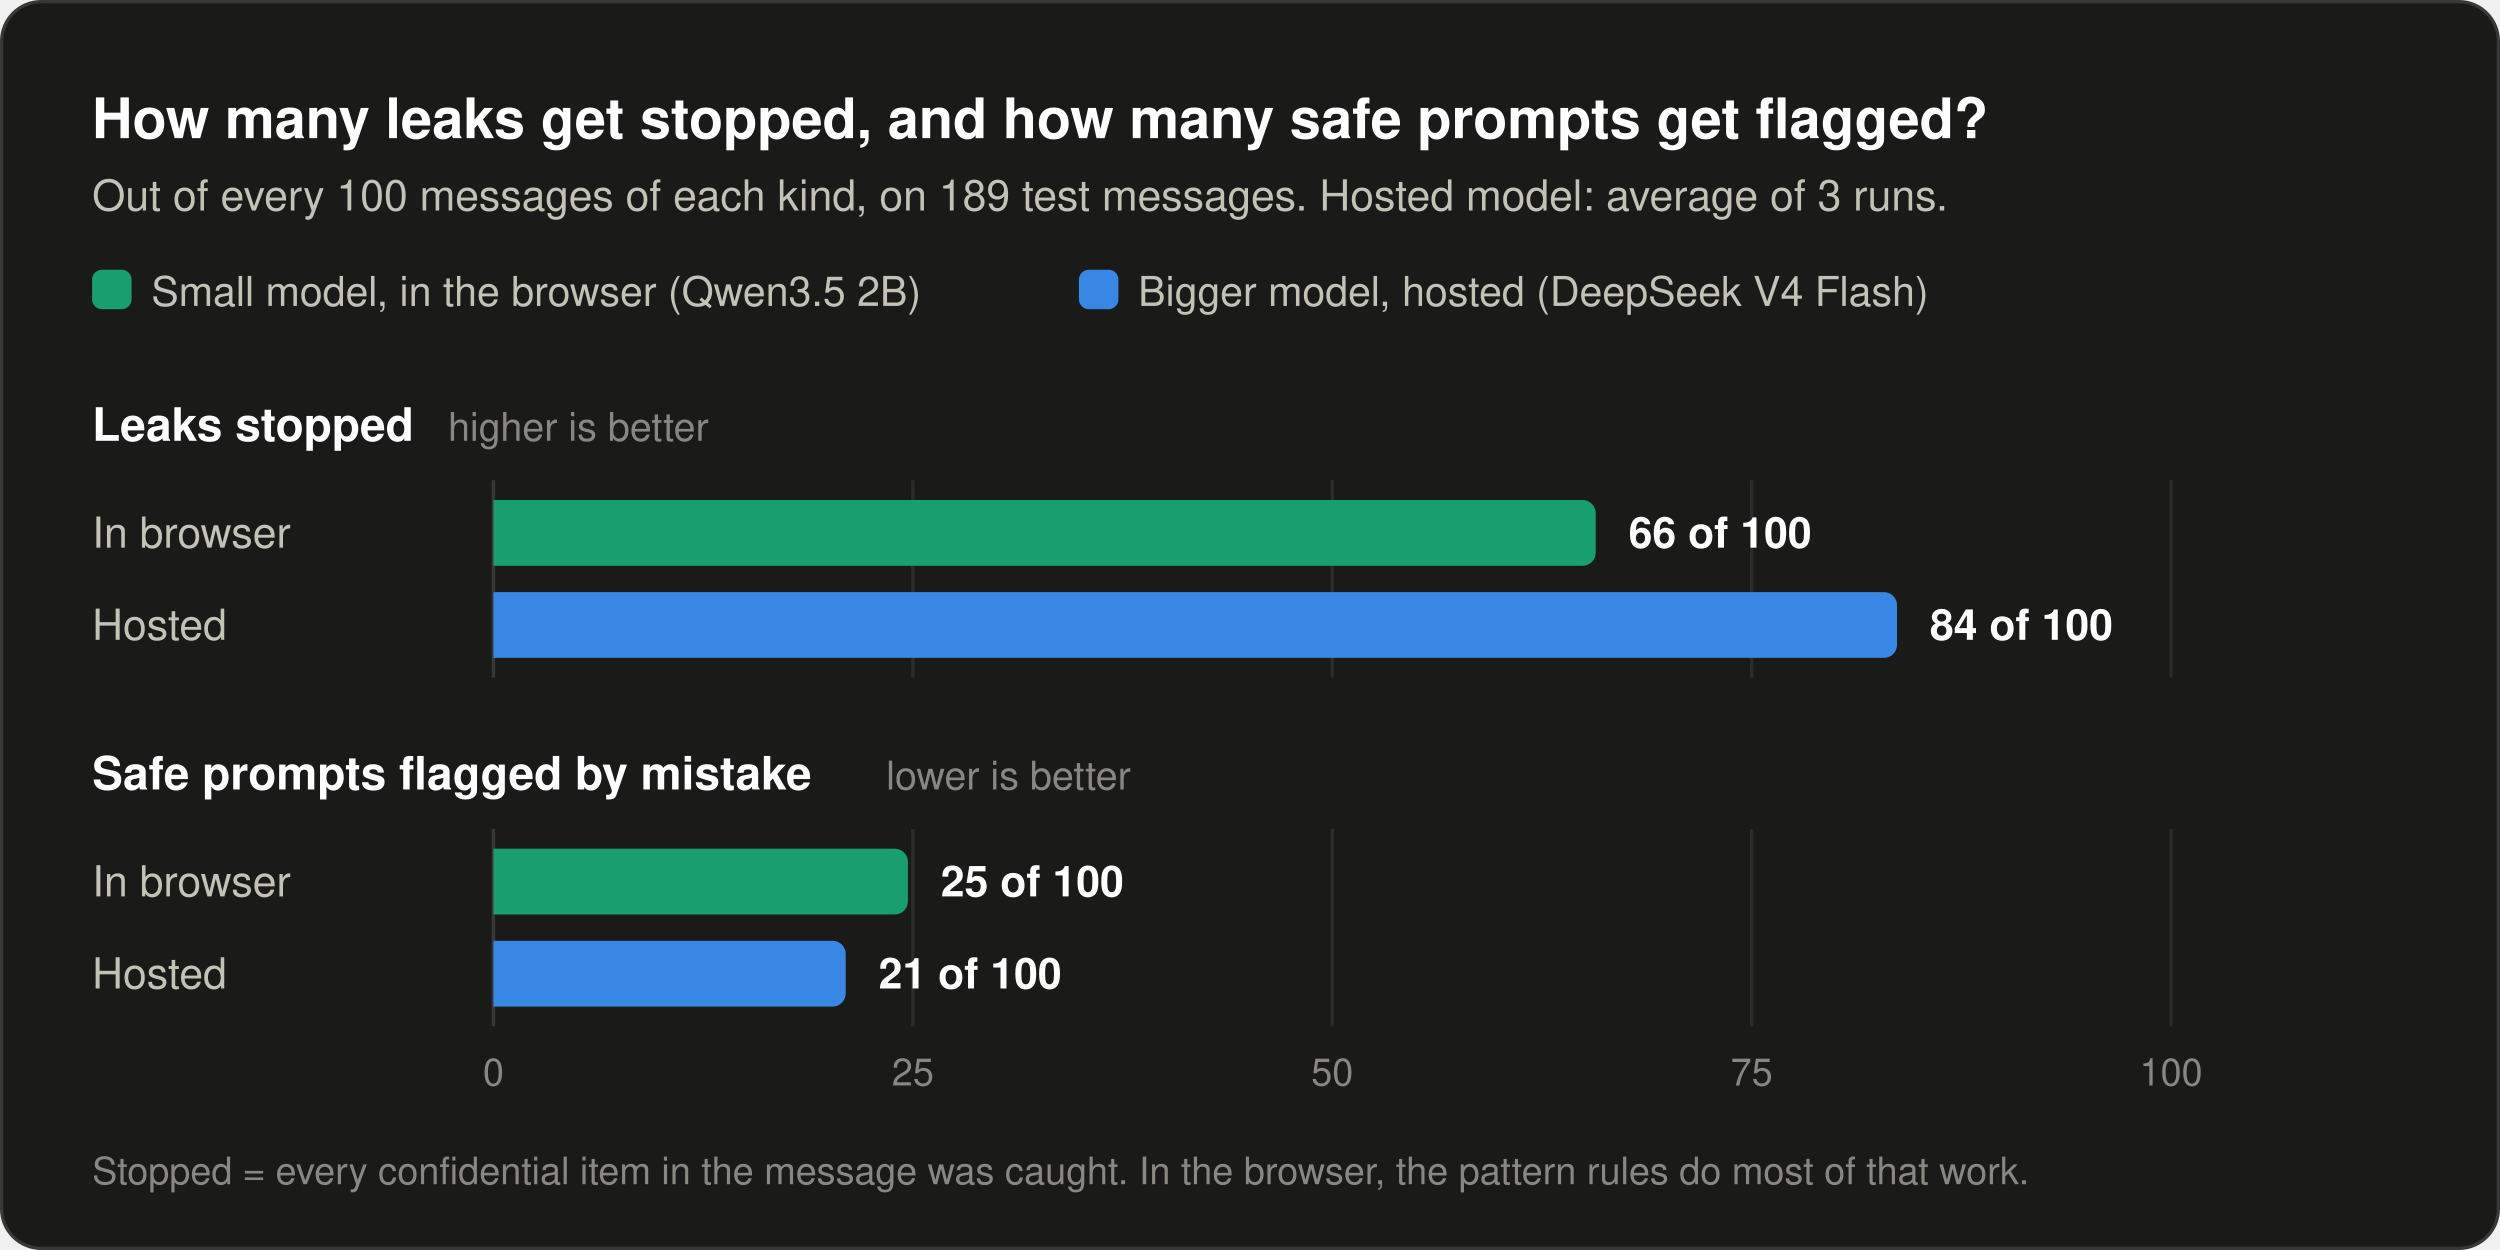
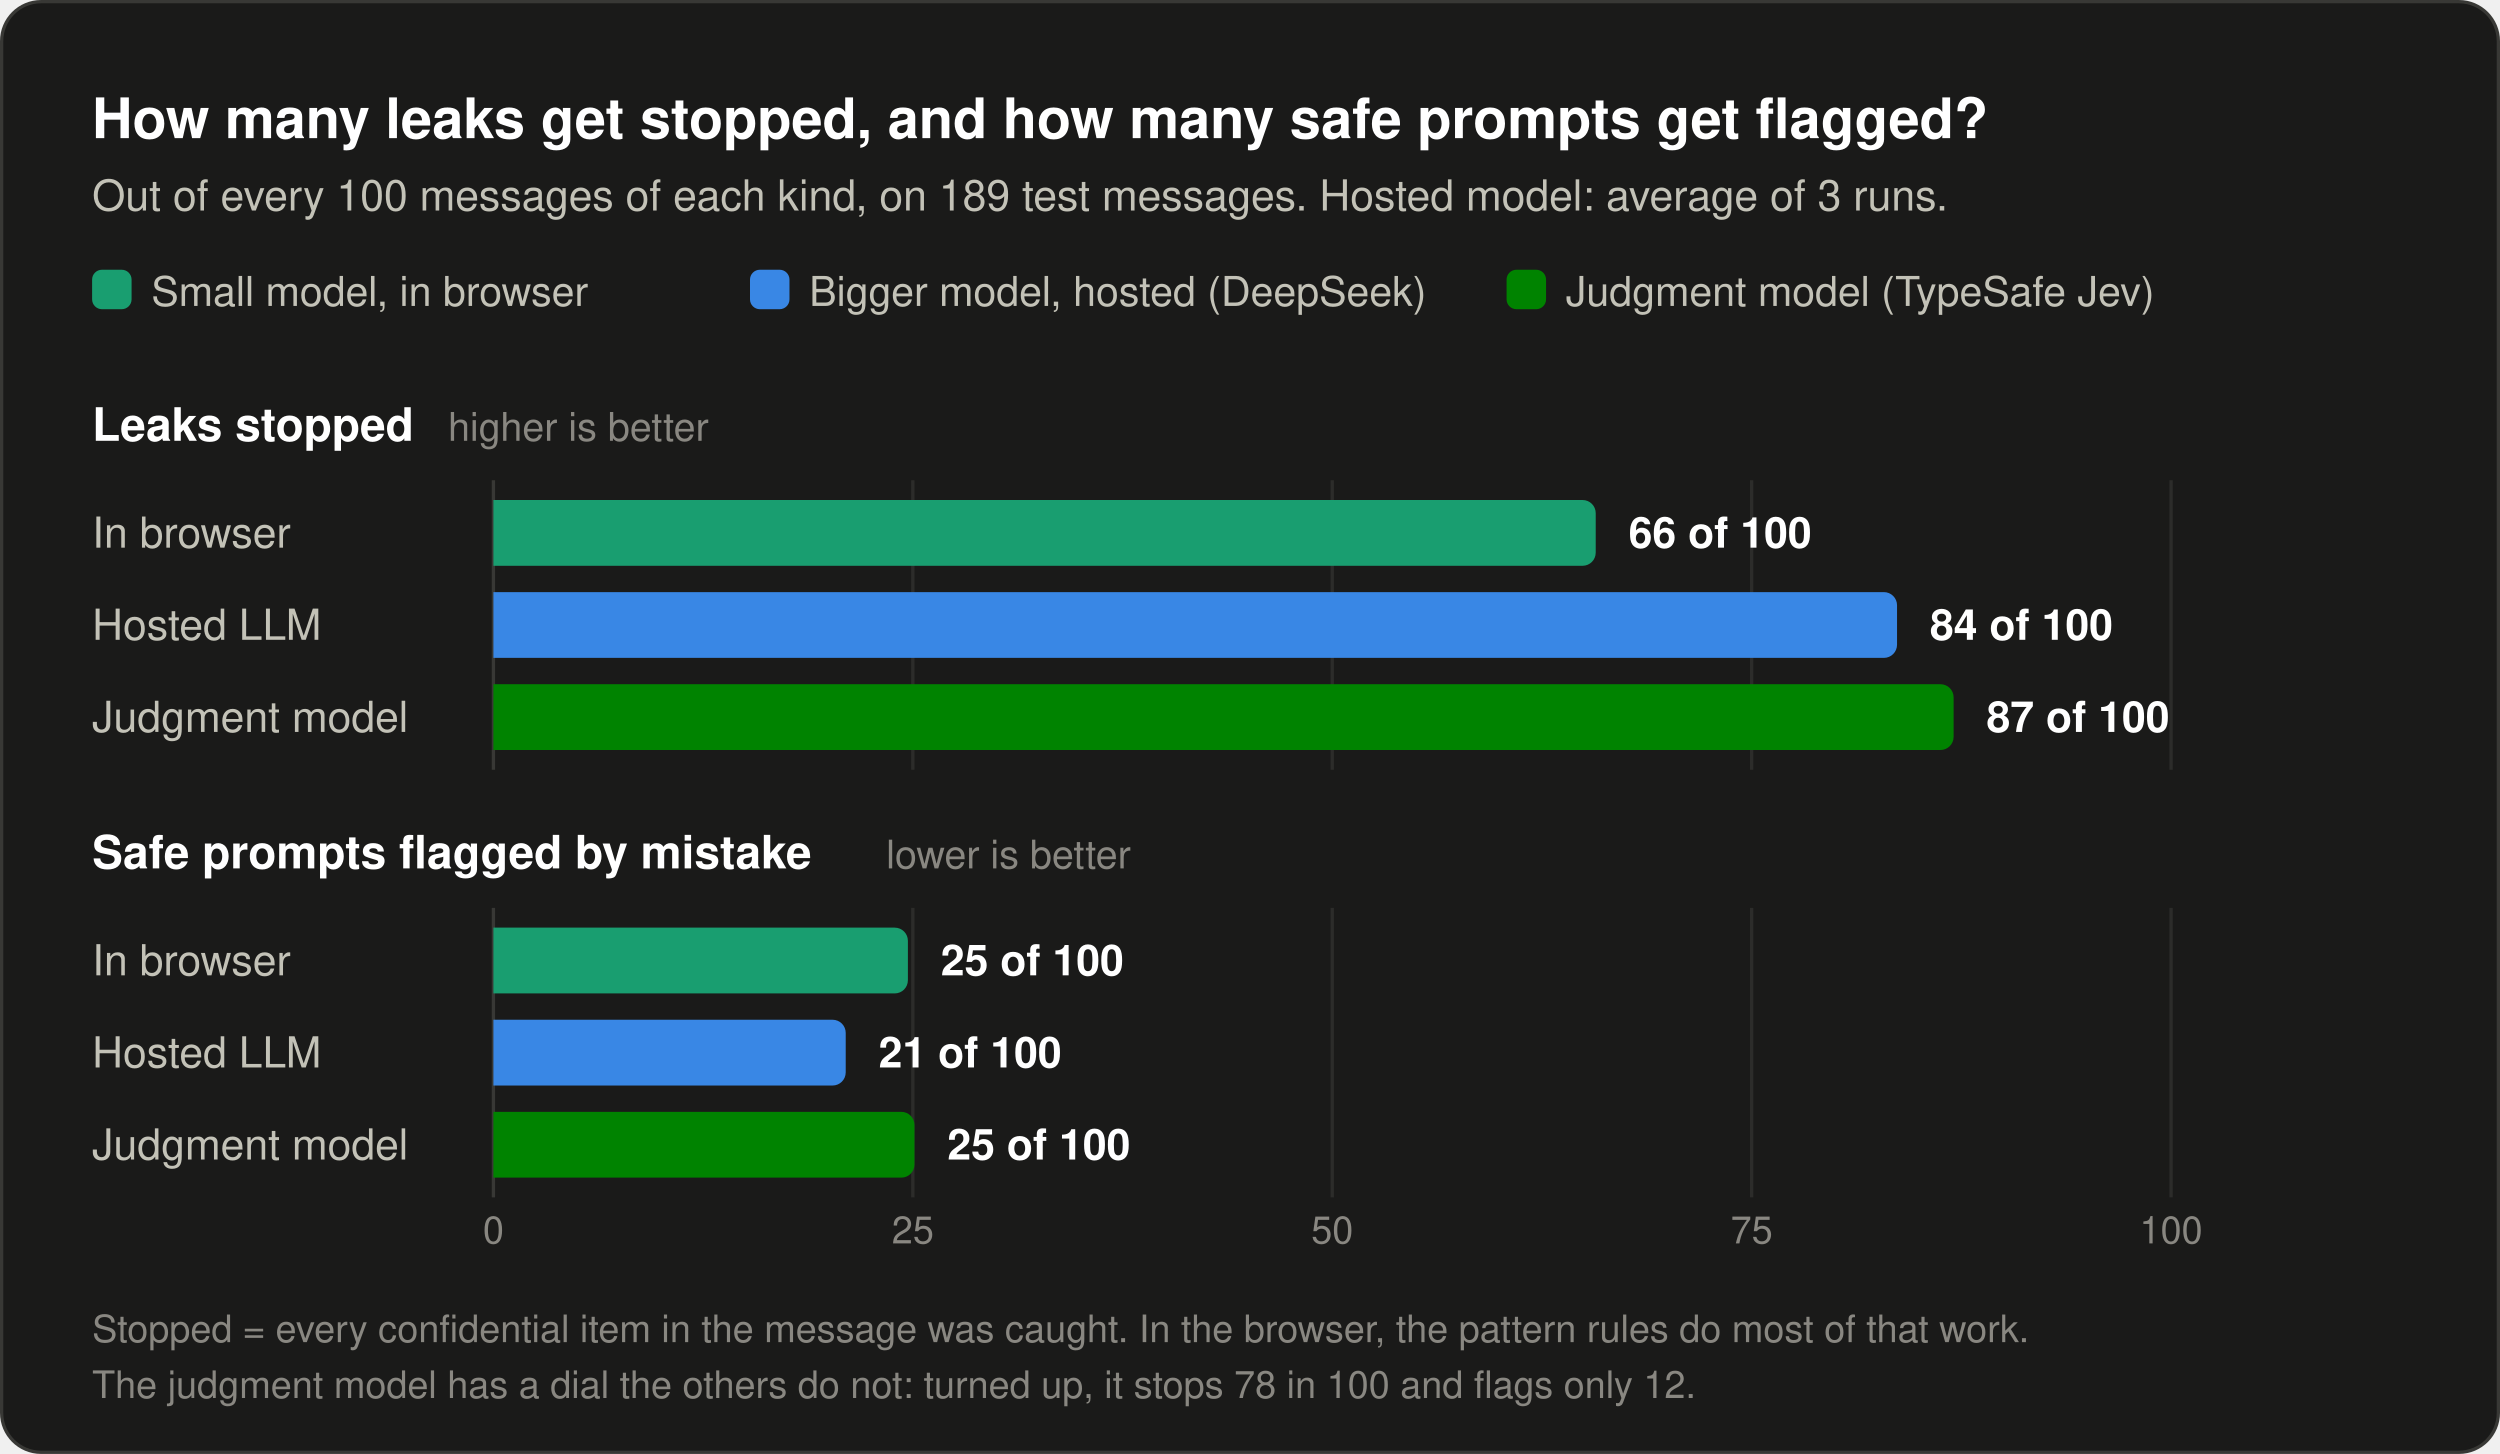
- <svg xmlns="http://www.w3.org/2000/svg" viewBox="0 0 760 380" width="760" height="380" role="img" aria-label="Bar chart. Leaks stopped: in browser 66 of 100, hosted 84 of 100; Safe prompts flagged by mistake: in browser 25 of 100, hosted 21 of 100." font-family="system-ui, -apple-system, 'Segoe UI', Helvetica, Arial, sans-serif">
-   <rect x="0.5" y="0.5" width="759" height="379" rx="12" fill="#1a1a19" stroke="#383835" />
+ <svg xmlns="http://www.w3.org/2000/svg" viewBox="0 0 760 442" width="760" height="442" role="img" aria-label="Bar chart. Leaks stopped: in browser 66 of 100, hosted 84 of 100, judgment model 87 of 100; Safe prompts flagged by mistake: in browser 25 of 100, hosted 21 of 100, judgment model 25 of 100." font-family="system-ui, -apple-system, 'Segoe UI', Helvetica, Arial, sans-serif">
+   <rect x="0.5" y="0.5" width="759" height="441" rx="12" fill="#1a1a19" stroke="#383835" />
  <text x="28.0" y="42.0" font-size="17" font-weight="600" fill="#ffffff" text-anchor="start">How many leaks get stopped, and how many safe prompts get flagged?</text>
  <text x="28.0" y="64.0" font-size="13" font-weight="400" fill="#c3c2b7" text-anchor="start">Out of every 100 messages of each kind, on 189 test messages. Hosted model: average of 3 runs.</text>
  <rect x="28" y="82" width="12" height="12" rx="3" fill="#199e70" />
-   <text x="46.0" y="93.0" font-size="12.5" font-weight="400" fill="#c3c2b7" text-anchor="start">Small model, in the browser (Qwen3.5 2B)</text>
-   <rect x="328" y="82" width="12" height="12" rx="3" fill="#3987e5" />
-   <text x="346.0" y="93.0" font-size="12.5" font-weight="400" fill="#c3c2b7" text-anchor="start">Bigger model, hosted (DeepSeek V4 Flash)</text>
+   <text x="46.0" y="93.0" font-size="12.5" font-weight="400" fill="#c3c2b7" text-anchor="start">Small model, in browser</text>
+   <rect x="228" y="82" width="12" height="12" rx="3" fill="#3987e5" />
+   <text x="246.0" y="93.0" font-size="12.5" font-weight="400" fill="#c3c2b7" text-anchor="start">Bigger model, hosted (DeepSeek)</text>
+   <rect x="458" y="82" width="12" height="12" rx="3" fill="#008300" />
+   <text x="476.0" y="93.0" font-size="12.5" font-weight="400" fill="#c3c2b7" text-anchor="start">Judgment model (TypeSafe Jev)</text>
  <text x="28.0" y="134.0" font-size="14" font-weight="600" fill="#ffffff" text-anchor="start">Leaks stopped</text>
  <text x="136.2" y="134.0" font-size="12" font-weight="400" fill="#898781" text-anchor="start">higher is better</text>
-   <line x1="150.0" y1="146.0" x2="150.0" y2="206.0" stroke="#383835" stroke-width="1" />
-   <line x1="277.5" y1="146.0" x2="277.5" y2="206.0" stroke="#2c2c2a" stroke-width="1" />
-   <line x1="405.0" y1="146.0" x2="405.0" y2="206.0" stroke="#2c2c2a" stroke-width="1" />
-   <line x1="532.5" y1="146.0" x2="532.5" y2="206.0" stroke="#2c2c2a" stroke-width="1" />
-   <line x1="660.0" y1="146.0" x2="660.0" y2="206.0" stroke="#2c2c2a" stroke-width="1" />
+   <line x1="150.0" y1="146.0" x2="150.0" y2="234.0" stroke="#383835" stroke-width="1" />
+   <line x1="277.5" y1="146.0" x2="277.5" y2="234.0" stroke="#2c2c2a" stroke-width="1" />
+   <line x1="405.0" y1="146.0" x2="405.0" y2="234.0" stroke="#2c2c2a" stroke-width="1" />
+   <line x1="532.5" y1="146.0" x2="532.5" y2="234.0" stroke="#2c2c2a" stroke-width="1" />
+   <line x1="660.0" y1="146.0" x2="660.0" y2="234.0" stroke="#2c2c2a" stroke-width="1" />
  <text x="28.0" y="166.5" font-size="13" font-weight="400" fill="#c3c2b7" text-anchor="start">In browser</text>
  <path d="M150.0,152.0 H481.1 A4,4 0 0 1 485.1,156.0 V168.0 A4,4 0 0 1 481.1,172.0 H150.0 Z" fill="#199e70" />
  <text x="495.1" y="166.5" font-size="13" font-weight="600" fill="#ffffff" text-anchor="start">66 of 100</text>
-   <text x="28.0" y="194.5" font-size="13" font-weight="400" fill="#c3c2b7" text-anchor="start">Hosted</text>
+   <text x="28.0" y="194.5" font-size="13" font-weight="400" fill="#c3c2b7" text-anchor="start">Hosted LLM</text>
  <path d="M150.0,180.0 H572.7 A4,4 0 0 1 576.7,184.0 V196.0 A4,4 0 0 1 572.7,200.0 H150.0 Z" fill="#3987e5" />
  <text x="586.7" y="194.5" font-size="13" font-weight="600" fill="#ffffff" text-anchor="start">84 of 100</text>
-   <text x="28.0" y="240.0" font-size="14" font-weight="600" fill="#ffffff" text-anchor="start">Safe prompts flagged by mistake</text>
-   <text x="269.4" y="240.0" font-size="12" font-weight="400" fill="#898781" text-anchor="start">lower is better</text>
-   <line x1="150.0" y1="252.0" x2="150.0" y2="312.0" stroke="#383835" stroke-width="1" />
-   <line x1="277.5" y1="252.0" x2="277.5" y2="312.0" stroke="#2c2c2a" stroke-width="1" />
-   <line x1="405.0" y1="252.0" x2="405.0" y2="312.0" stroke="#2c2c2a" stroke-width="1" />
-   <line x1="532.5" y1="252.0" x2="532.5" y2="312.0" stroke="#2c2c2a" stroke-width="1" />
-   <line x1="660.0" y1="252.0" x2="660.0" y2="312.0" stroke="#2c2c2a" stroke-width="1" />
-   <text x="28.0" y="272.5" font-size="13" font-weight="400" fill="#c3c2b7" text-anchor="start">In browser</text>
-   <path d="M150.0,258.0 H272.0 A4,4 0 0 1 276.0,262.0 V274.0 A4,4 0 0 1 272.0,278.0 H150.0 Z" fill="#199e70" />
-   <text x="286.0" y="272.5" font-size="13" font-weight="600" fill="#ffffff" text-anchor="start">25 of 100</text>
-   <text x="28.0" y="300.5" font-size="13" font-weight="400" fill="#c3c2b7" text-anchor="start">Hosted</text>
-   <path d="M150.0,286.0 H253.1 A4,4 0 0 1 257.1,290.0 V302.0 A4,4 0 0 1 253.1,306.0 H150.0 Z" fill="#3987e5" />
-   <text x="267.1" y="300.5" font-size="13" font-weight="600" fill="#ffffff" text-anchor="start">21 of 100</text>
-   <text x="150.0" y="330.0" font-size="11.5" font-weight="400" fill="#898781" text-anchor="middle">0</text>
-   <text x="277.5" y="330.0" font-size="11.5" font-weight="400" fill="#898781" text-anchor="middle">25</text>
-   <text x="405.0" y="330.0" font-size="11.5" font-weight="400" fill="#898781" text-anchor="middle">50</text>
-   <text x="532.5" y="330.0" font-size="11.5" font-weight="400" fill="#898781" text-anchor="middle">75</text>
-   <text x="660.0" y="330.0" font-size="11.5" font-weight="400" fill="#898781" text-anchor="middle">100</text>
-   <text x="28.0" y="360.0" font-size="11.5" font-weight="400" fill="#898781" text-anchor="start">Stopped = every confidential item in the message was caught. In the browser, the pattern rules do most of that work.</text>
+   <text x="28.0" y="222.5" font-size="13" font-weight="400" fill="#c3c2b7" text-anchor="start">Judgment model</text>
+   <path d="M150.0,208.0 H589.9 A4,4 0 0 1 593.9,212.0 V224.0 A4,4 0 0 1 589.9,228.0 H150.0 Z" fill="#008300" />
+   <text x="603.9" y="222.5" font-size="13" font-weight="600" fill="#ffffff" text-anchor="start">87 of 100</text>
+   <text x="28.0" y="264.0" font-size="14" font-weight="600" fill="#ffffff" text-anchor="start">Safe prompts flagged by mistake</text>
+   <text x="269.4" y="264.0" font-size="12" font-weight="400" fill="#898781" text-anchor="start">lower is better</text>
+   <line x1="150.0" y1="276.0" x2="150.0" y2="364.0" stroke="#383835" stroke-width="1" />
+   <line x1="277.5" y1="276.0" x2="277.5" y2="364.0" stroke="#2c2c2a" stroke-width="1" />
+   <line x1="405.0" y1="276.0" x2="405.0" y2="364.0" stroke="#2c2c2a" stroke-width="1" />
+   <line x1="532.5" y1="276.0" x2="532.5" y2="364.0" stroke="#2c2c2a" stroke-width="1" />
+   <line x1="660.0" y1="276.0" x2="660.0" y2="364.0" stroke="#2c2c2a" stroke-width="1" />
+   <text x="28.0" y="296.5" font-size="13" font-weight="400" fill="#c3c2b7" text-anchor="start">In browser</text>
+   <path d="M150.0,282.0 H272.0 A4,4 0 0 1 276.0,286.0 V298.0 A4,4 0 0 1 272.0,302.0 H150.0 Z" fill="#199e70" />
+   <text x="286.0" y="296.5" font-size="13" font-weight="600" fill="#ffffff" text-anchor="start">25 of 100</text>
+   <text x="28.0" y="324.5" font-size="13" font-weight="400" fill="#c3c2b7" text-anchor="start">Hosted LLM</text>
+   <path d="M150.0,310.0 H253.1 A4,4 0 0 1 257.1,314.0 V326.0 A4,4 0 0 1 253.1,330.0 H150.0 Z" fill="#3987e5" />
+   <text x="267.1" y="324.5" font-size="13" font-weight="600" fill="#ffffff" text-anchor="start">21 of 100</text>
+   <text x="28.0" y="352.5" font-size="13" font-weight="400" fill="#c3c2b7" text-anchor="start">Judgment model</text>
+   <path d="M150.0,338.0 H274.0 A4,4 0 0 1 278.0,342.0 V354.0 A4,4 0 0 1 274.0,358.0 H150.0 Z" fill="#008300" />
+   <text x="288.0" y="352.5" font-size="13" font-weight="600" fill="#ffffff" text-anchor="start">25 of 100</text>
+   <text x="150.0" y="378.0" font-size="11.5" font-weight="400" fill="#898781" text-anchor="middle">0</text>
+   <text x="277.5" y="378.0" font-size="11.5" font-weight="400" fill="#898781" text-anchor="middle">25</text>
+   <text x="405.0" y="378.0" font-size="11.5" font-weight="400" fill="#898781" text-anchor="middle">50</text>
+   <text x="532.5" y="378.0" font-size="11.5" font-weight="400" fill="#898781" text-anchor="middle">75</text>
+   <text x="660.0" y="378.0" font-size="11.5" font-weight="400" fill="#898781" text-anchor="middle">100</text>
+   <text x="28.0" y="408.0" font-size="11.5" font-weight="400" fill="#898781" text-anchor="start">Stopped = every confidential item in the message was caught. In the browser, the pattern rules do most of that work.</text>
+   <text x="28.0" y="425.0" font-size="11.5" font-weight="400" fill="#898781" text-anchor="start">The judgment model has a dial the others do not: turned up, it stops 78 in 100 and flags only 12.</text>
</svg>
